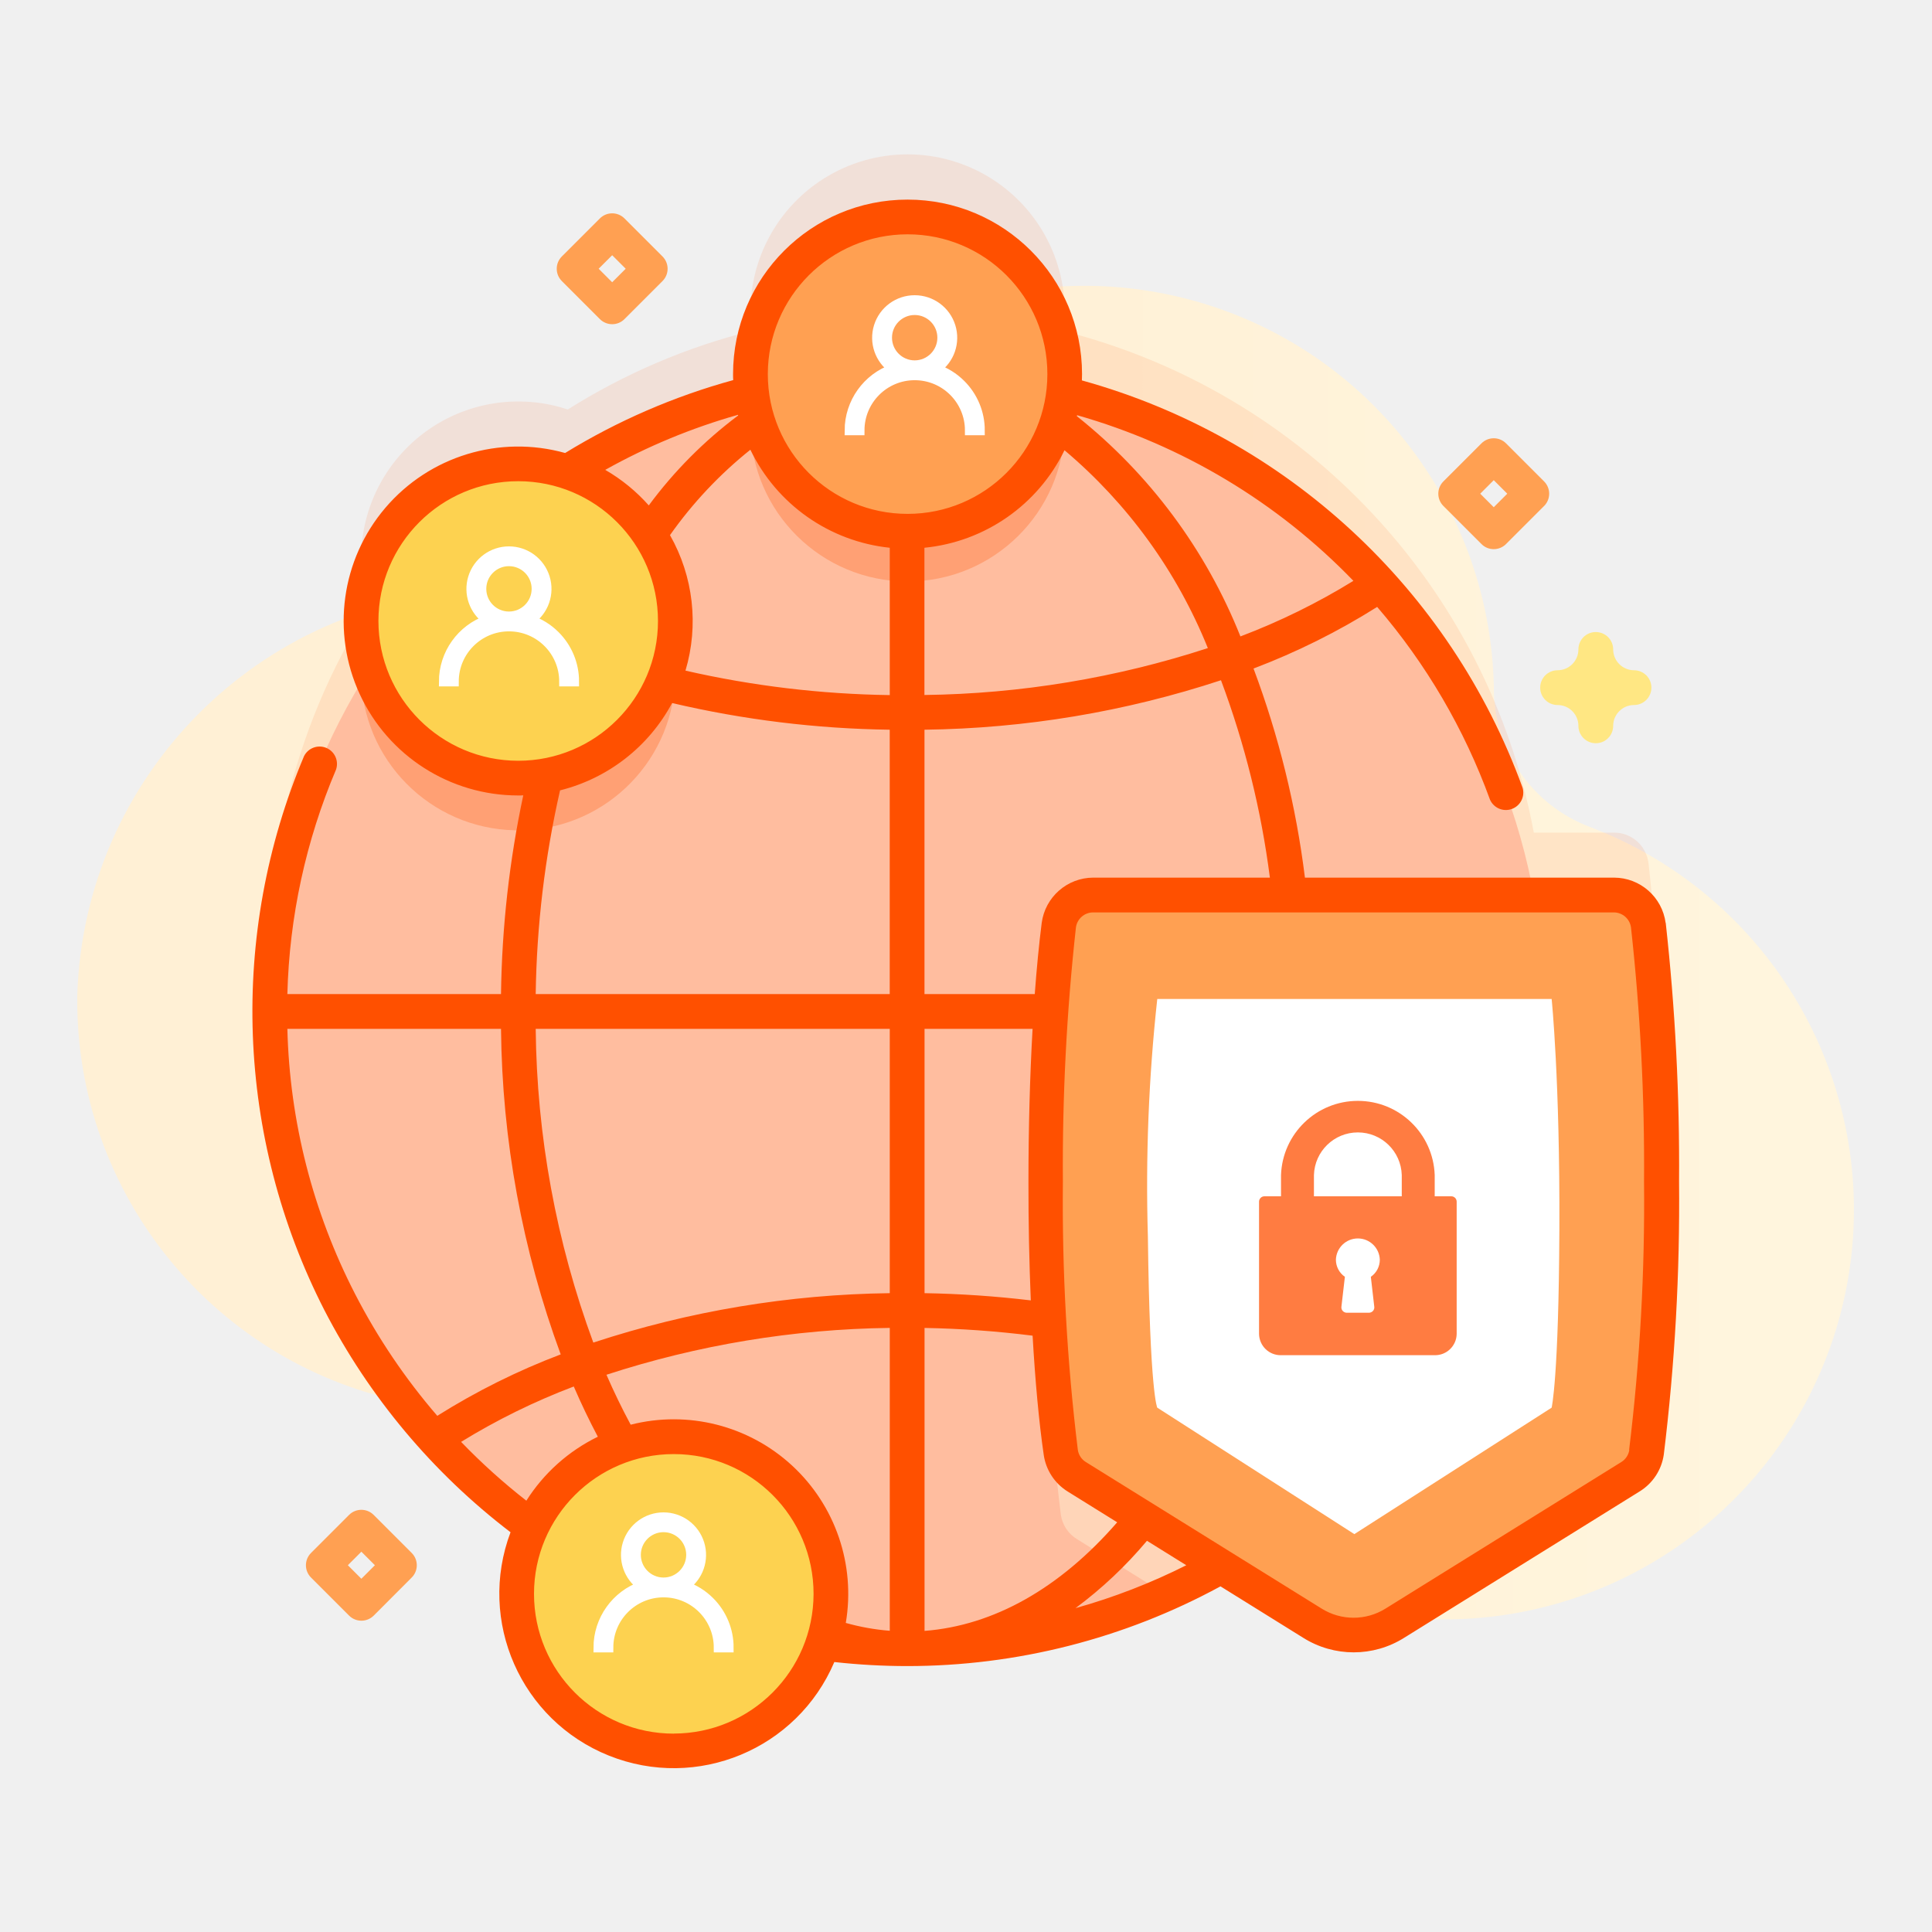
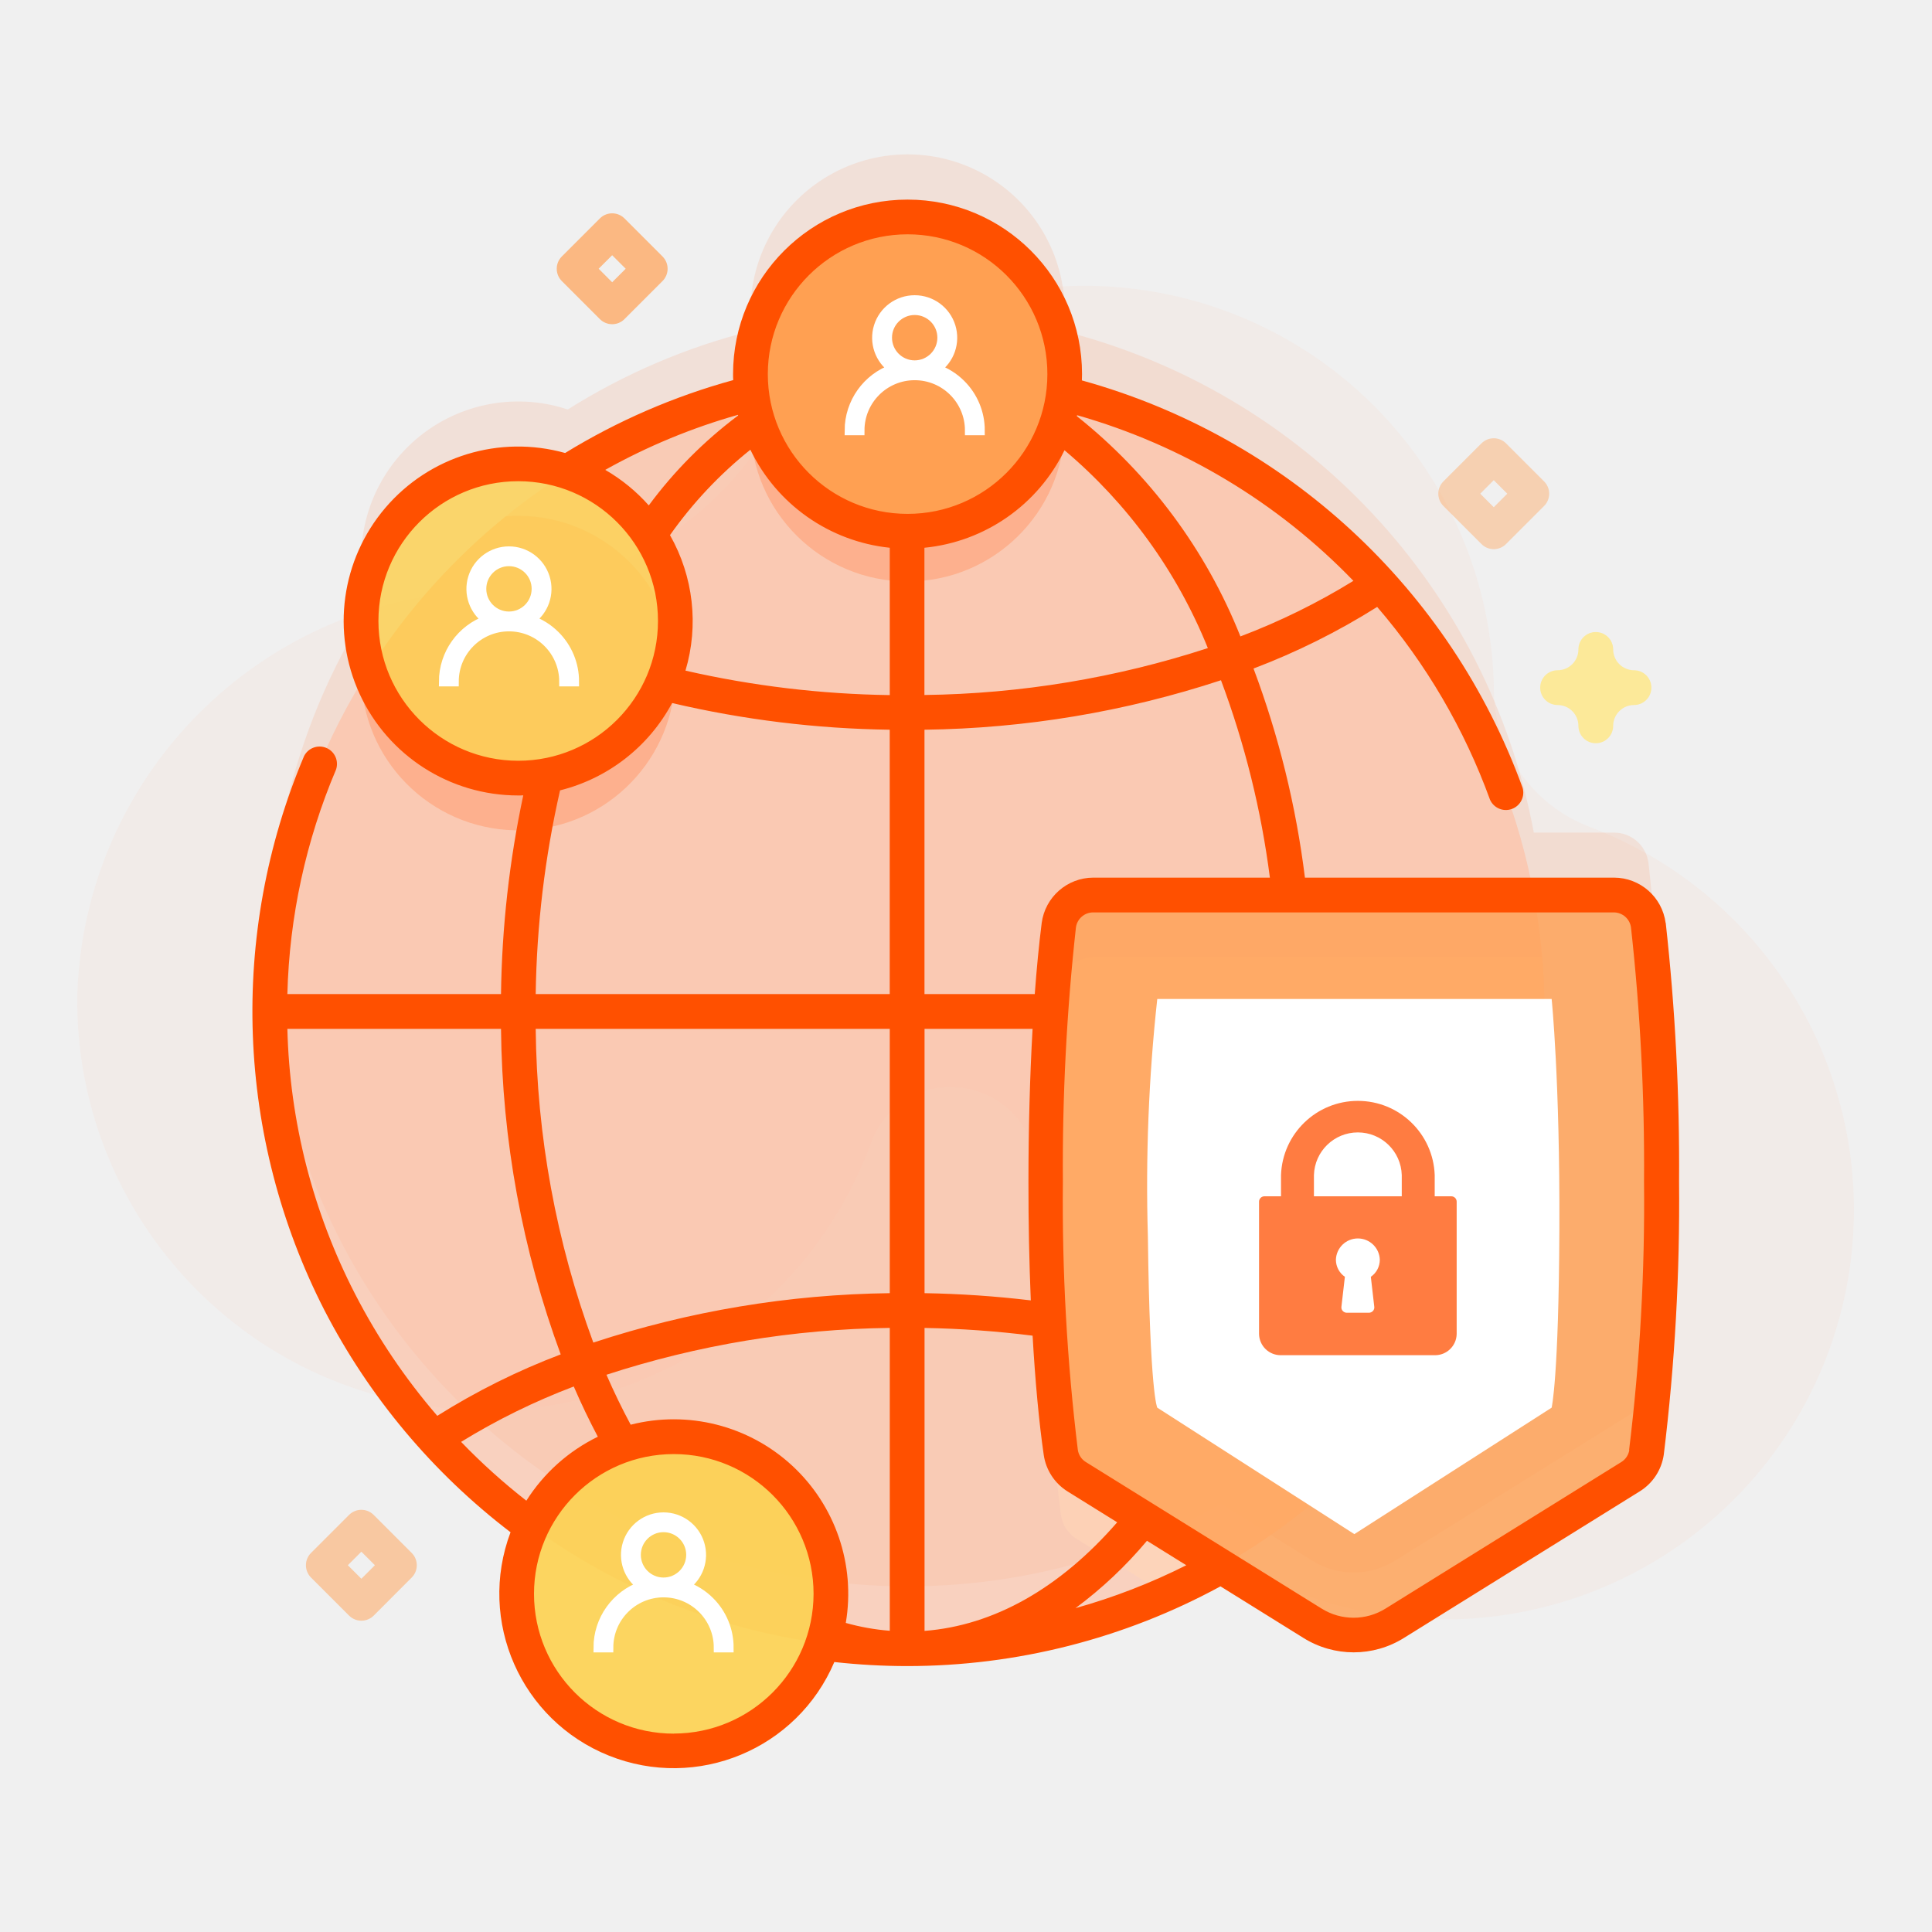
<svg xmlns="http://www.w3.org/2000/svg" version="1.1" id="ws-trust-template-illustration" class="icon" width="100" height="100" viewBox="-4 -8 100 100">
-   <defs>
-     <linearGradient id="linear-gradient" x1="0.441" y1="0.5" x2="1.689" y2="0.5" gradientUnits="objectBoundingBox">
-       <stop offset="0" stop-color="#fff0d5" />
-       <stop offset="0.001" stop-color="#fff0d5" />
-       <stop offset="0.511" stop-color="#fff6df" />
-       <stop offset="1" stop-color="#ff5000" stop-opacity="0.29" />
-     </linearGradient>
-   </defs>
  <g id="ws-trust-template-illustration" transform="translate(0 -23.5)">
-     <path id="Path_81" d="M90.823,102.353A21.156,21.156,0,0,0,78.275,89.384,7.682,7.682,0,0,1,73.32,82.3q0-.1,0-.207A21.2,21.2,0,0,0,35.06,70.005a17.3,17.3,0,0,1-13.845,7.176q-.242,0-.485.005A21.6,21.6,0,0,0,0,98.095a21.206,21.206,0,0,0,41.119,7.572,4.339,4.339,0,0,1,5.26-2.653l.082.023a4.328,4.328,0,0,1,3.152,4.512,21.205,21.205,0,1,0,41.207-5.2Z" transform="translate(0 -31.088)" fill="url(#linear-gradient)" />
-     <path id="Path_82" d="M126.826,60.158a1.792,1.792,0,0,0-1.78-1.563h-4.152A33.03,33.03,0,0,0,96.55,32.635a8.133,8.133,0,1,0-16.141-.011,32.807,32.807,0,0,0-9.517,4.071A8.133,8.133,0,0,0,60.6,46.948,32.995,32.995,0,0,0,104.7,93.34l4.736,2.945a4.04,4.04,0,0,0,4.266,0L125.9,88.7a1.79,1.79,0,0,0,.828-1.264,106.386,106.386,0,0,0,.782-14.007,112.007,112.007,0,0,0-.682-13.273Z" transform="translate(-45.504)" fill="#ff5000" opacity="0.1" />
-     <circle id="Ellipse_7" cx="32.989" cy="32.989" r="32.989" transform="translate(9.963 34.863)" fill="#ffbd9f" />
+     <path id="Path_81" class="path fill primary" d="M90.823,102.353A21.156,21.156,0,0,0,78.275,89.384,7.682,7.682,0,0,1,73.32,82.3q0-.1,0-.207A21.2,21.2,0,0,0,35.06,70.005a17.3,17.3,0,0,1-13.845,7.176q-.242,0-.485.005A21.6,21.6,0,0,0,0,98.095a21.206,21.206,0,0,0,41.119,7.572,4.339,4.339,0,0,1,5.26-2.653l.082.023a4.328,4.328,0,0,1,3.152,4.512,21.205,21.205,0,1,0,41.207-5.2Z" transform="translate(0 -31.088)" fill="#ffbd9f" opacity="0.1" />
+     <path id="Path_82" class="path fill primary" d="M126.826,60.158a1.792,1.792,0,0,0-1.78-1.563h-4.152A33.03,33.03,0,0,0,96.55,32.635a8.133,8.133,0,1,0-16.141-.011,32.807,32.807,0,0,0-9.517,4.071A8.133,8.133,0,0,0,60.6,46.948,32.995,32.995,0,0,0,104.7,93.34l4.736,2.945a4.04,4.04,0,0,0,4.266,0L125.9,88.7a1.79,1.79,0,0,0,.828-1.264,106.386,106.386,0,0,0,.782-14.007,112.007,112.007,0,0,0-.682-13.273Z" transform="translate(-45.504)" fill="#ff5000" opacity="0.1" />
+     <circle id="Ellipse_7" cx="32.989" cy="32.989" r="32.989" class="path fill primary" transform="translate(9.963 34.863)" fill="#ffbd9f" opacity="0.6" />
    <g id="Group_12" transform="translate(14.704 34.863)">
-       <path id="Path_83" d="M98.109,135.737a8.132,8.132,0,0,1-16.251.472,33.17,33.17,0,0,1,7.474-8.581c.214-.016.427-.025.644-.025A8.133,8.133,0,0,1,98.109,135.737Z" transform="translate(-81.858 -120.267)" fill="#ffa074" />
-       <path id="Path_84" d="M210.249,89.453a8.133,8.133,0,0,1-16.265,0,8.233,8.233,0,0,1,.185-1.733,33.24,33.24,0,0,1,15.9.013A8.114,8.114,0,0,1,210.249,89.453Z" transform="translate(-173.844 -86.762)" fill="#ffa074" />
-       <path id="Path_85" d="M304.877,257.629a32.994,32.994,0,0,1-19.613,30.166l-4.591-2.856a1.785,1.785,0,0,1-.829-1.263,106.293,106.293,0,0,1-.782-14.008,111.849,111.849,0,0,1,.683-13.273,1.791,1.791,0,0,1,1.778-1.565h23.235C304.838,255.752,304.877,256.687,304.877,257.629Z" transform="translate(-243.64 -224.641)" fill="#ffd5b8" />
+       <path id="Path_83" class="path fill primary" d="M98.109,135.737a8.132,8.132,0,0,1-16.251.472,33.17,33.17,0,0,1,7.474-8.581c.214-.016.427-.025.644-.025A8.133,8.133,0,0,1,98.109,135.737Z" transform="translate(-81.858 -120.267)" fill="#ffa074" opacity="0.6" />
+       <path id="Path_84" class="path fill primary" d="M210.249,89.453a8.133,8.133,0,0,1-16.265,0,8.233,8.233,0,0,1,.185-1.733,33.24,33.24,0,0,1,15.9.013A8.114,8.114,0,0,1,210.249,89.453Z" transform="translate(-173.844 -86.762)" fill="#ffa074" opacity="0.6" />
+       <path id="Path_85" class="path fill primary" d="M304.877,257.629a32.994,32.994,0,0,1-19.613,30.166l-4.591-2.856a1.785,1.785,0,0,1-.829-1.263,106.293,106.293,0,0,1-.782-14.008,111.849,111.849,0,0,1,.683-13.273,1.791,1.791,0,0,1,1.778-1.565h23.235C304.838,255.752,304.877,256.687,304.877,257.629Z" transform="translate(-243.64 -224.641)" fill="#ffd5b8" opacity="0.6" />
    </g>
-     <circle id="Ellipse_8" cx="8.133" cy="8.133" r="8.133" transform="translate(14.689 39.509)" fill="#fdd250" />
-     <circle id="Ellipse_9" cx="8.133" cy="8.133" r="8.133" transform="translate(34.844 26.729)" fill="#ffa052" />
-     <circle id="Ellipse_10" cx="8.133" cy="8.133" r="8.133" transform="translate(22.742 89.86)" fill="#fdd250" />
-     <path id="Path_89" d="M309.333,266.963a1.79,1.79,0,0,0,.828-1.264,106.384,106.384,0,0,0,.782-14.007,112.042,112.042,0,0,0-.682-13.274,1.792,1.792,0,0,0-1.78-1.563H281.528a1.792,1.792,0,0,0-1.78,1.563,112.038,112.038,0,0,0-.682,13.274,106.394,106.394,0,0,0,.782,14.007,1.79,1.79,0,0,0,.828,1.264l12.2,7.583a4.04,4.04,0,0,0,4.266,0Z" transform="translate(-228.939 -175.031)" fill="#ffa052" />
-     <path id="Path_90" d="M123.615,73.922a2.7,2.7,0,0,0-2.67-2.348h-16a47.5,47.5,0,0,0-2.661-10.823,35.815,35.815,0,0,0,6.4-3.189,32.089,32.089,0,0,1,5.839,9.974.9.9,0,0,0,1.688-.614A33.9,33.9,0,0,0,93.4,45.838c0-.109.008-.217.008-.327a9.031,9.031,0,0,0-18.063,0c0,.1,0,.208.008.311a33.684,33.684,0,0,0-8.7,3.773,9.03,9.03,0,1,0-2.436,17.726c.09,0,.179,0,.269-.007A52.791,52.791,0,0,0,63.334,77.6H52.276a31.837,31.837,0,0,1,2.518-11.616.9.9,0,0,0-1.654-.7A33.971,33.971,0,0,0,54.19,93.957a34.2,34.2,0,0,0,9.637,11.5,9.03,9.03,0,0,0,16.76,6.717,34.4,34.4,0,0,0,3.768.21,33.928,33.928,0,0,0,16.219-4.127l4.287,2.666a4.908,4.908,0,0,0,5.215,0l12.2-7.583a2.683,2.683,0,0,0,1.243-1.9,107.459,107.459,0,0,0,.791-14.136,114.057,114.057,0,0,0-.69-13.387Zm-20.482-2.348H93.99a2.7,2.7,0,0,0-2.67,2.348c-.139,1.094-.26,2.335-.359,3.68H85.253V63.918A51.132,51.132,0,0,0,100.6,61.357a45.732,45.732,0,0,1,2.531,10.217ZM70.046,99.89q-.67-1.245-1.254-2.585a49.325,49.325,0,0,1,14.665-2.425v15.677a11.865,11.865,0,0,1-2.277-.406A9.032,9.032,0,0,0,70.046,99.89Zm20.71-6.434a54.023,54.023,0,0,0-5.5-.374V79.4h5.592c-.139,2.446-.214,5.149-.214,7.911C90.631,89.437,90.674,91.511,90.756,93.457Zm-7.3-.374a51.111,51.111,0,0,0-15.344,2.558A48.328,48.328,0,0,1,65.13,79.4H83.456Zm1.8,1.8a52.3,52.3,0,0,1,5.593.4c.135,2.355.329,4.464.576,6.168a2.683,2.683,0,0,0,1.243,1.9l2.56,1.592c-2.97,3.418-6.391,5.345-9.972,5.621ZM72.081,53.845a21.605,21.605,0,0,1,4.16-4.419A9.052,9.052,0,0,0,83.456,54.5v7.626a50.706,50.706,0,0,1-10.574-1.266,9,9,0,0,0-.8-7.011ZM92.5,49.452a26.212,26.212,0,0,1,7.42,10.241,49.347,49.347,0,0,1-14.67,2.428V54.5A9.05,9.05,0,0,0,92.5,49.452Zm14.952,6.762a34.321,34.321,0,0,1-5.846,2.875,27.638,27.638,0,0,0-8.466-11.4c0-.017.008-.034.012-.05A32.053,32.053,0,0,1,107.455,56.214ZM84.379,38.276a7.235,7.235,0,1,1-7.235,7.235A7.243,7.243,0,0,1,84.379,38.276ZM75.6,47.619l.008.035a22.574,22.574,0,0,0-4.625,4.654,9.09,9.09,0,0,0-2.254-1.84A31.877,31.877,0,0,1,75.6,47.619ZM56.989,58.29a7.235,7.235,0,1,1,7.235,7.235A7.243,7.243,0,0,1,56.989,58.29Zm9.4,8.767a9.066,9.066,0,0,0,5.8-4.52,52.4,52.4,0,0,0,11.265,1.381V77.6H65.13A50.78,50.78,0,0,1,66.39,67.057ZM52.276,79.4H63.334a50.191,50.191,0,0,0,3.09,16.851,35.854,35.854,0,0,0-6.388,3.18,32.2,32.2,0,0,1-4.248-6.293A31.69,31.69,0,0,1,52.276,79.4Zm8.99,21.381A34.345,34.345,0,0,1,67.1,97.913q.581,1.344,1.246,2.6a9.092,9.092,0,0,0-3.7,3.31,32.234,32.234,0,0,1-3.378-3.044Zm11.011,15.1a7.235,7.235,0,1,1,7.235-7.235A7.243,7.243,0,0,1,72.277,115.877Zm20.784-6.489a21.67,21.67,0,0,0,3.708-3.493l2.035,1.266A31.894,31.894,0,0,1,93.061,109.388Zm28.675-8.2a.891.891,0,0,1-.414.63l-12.2,7.583a3.123,3.123,0,0,1-3.318,0l-12.2-7.583a.892.892,0,0,1-.414-.63,105.678,105.678,0,0,1-.773-13.879,112.177,112.177,0,0,1,.675-13.16.9.9,0,0,1,.888-.779h26.954a.9.9,0,0,1,.888.779,112.169,112.169,0,0,1,.675,13.16,105.6,105.6,0,0,1-.772,13.879Z" transform="translate(-41.402 -10.648)" fill="#ff5000" />
-     <path id="Path_95" d="M424.446,166.873a.9.9,0,0,1-.9-.9,1.079,1.079,0,0,0-1.078-1.078.9.9,0,1,1,0-1.8,1.079,1.079,0,0,0,1.078-1.078.9.9,0,1,1,1.8,0,1.08,1.08,0,0,0,1.078,1.078.9.9,0,0,1,0,1.8,1.08,1.08,0,0,0-1.078,1.078A.9.9,0,0,1,424.446,166.873Z" transform="translate(-345.848 -112.903)" fill="#ffe783" />
-     <path id="Path_96" d="M68.748,419.759a.9.9,0,0,1-.635-.263l-1.972-1.972a.9.9,0,0,1,0-1.27l1.972-1.972a.9.9,0,0,1,1.27,0l1.972,1.972a.9.9,0,0,1,0,1.27L69.383,419.5A.9.9,0,0,1,68.748,419.759Zm-.7-2.871.7.7.7-.7-.7-.7Z" transform="translate(-54.044 -320.372)" fill="#ffa052" />
-     <path id="Path_97" d="M395.058,110.985a.894.894,0,0,1-.635-.263l-1.972-1.972a.9.9,0,0,1,0-1.27l1.972-1.972a.9.9,0,0,1,1.27,0l1.972,1.972a.9.9,0,0,1,0,1.27l-1.972,1.972A.9.9,0,0,1,395.058,110.985Zm-.7-2.87.7.7.7-.7-.7-.7Z" transform="translate(-321.742 -67.061)" fill="#ffa052" />
-     <path id="Path_98" d="M141.018,46.163a.9.9,0,0,1-.635-.263l-1.972-1.972a.9.9,0,0,1,0-1.27l1.972-1.972a.9.9,0,0,1,1.27,0l1.972,1.972a.9.9,0,0,1,0,1.27L141.653,45.9A.894.894,0,0,1,141.018,46.163Zm-.7-2.871.7.7.7-.7-.7-.7Z" transform="translate(-113.332 -13.882)" fill="#ffa052" />
+     <circle id="Ellipse_8" cx="8.133" cy="8.133" r="8.133" class="path fill primary" transform="translate(14.689 39.509)" fill="#fdd250" opacity="0.8" />
+     <circle id="Ellipse_9" cx="8.133" cy="8.133" r="8.133" class="path fill primary" transform="translate(34.844 26.729)" fill="#ffa052" />
+     <circle id="Ellipse_10" cx="8.133" cy="8.133" r="8.133" class="path fill primary" transform="translate(22.742 89.86)" fill="#fdd250" opacity="0.9" />
+     <path id="Path_89" class="path fill primary" d="M309.333,266.963a1.79,1.79,0,0,0,.828-1.264,106.384,106.384,0,0,0,.782-14.007,112.042,112.042,0,0,0-.682-13.274,1.792,1.792,0,0,0-1.78-1.563H281.528a1.792,1.792,0,0,0-1.78,1.563,112.038,112.038,0,0,0-.682,13.274,106.394,106.394,0,0,0,.782,14.007,1.79,1.79,0,0,0,.828,1.264l12.2,7.583a4.04,4.04,0,0,0,4.266,0Z" transform="translate(-228.939 -175.031)" fill="#ffa052" opacity="0.8" />
+     <path id="Path_90" class="path fill primary" d="M123.615,73.922a2.7,2.7,0,0,0-2.67-2.348h-16a47.5,47.5,0,0,0-2.661-10.823,35.815,35.815,0,0,0,6.4-3.189,32.089,32.089,0,0,1,5.839,9.974.9.9,0,0,0,1.688-.614A33.9,33.9,0,0,0,93.4,45.838c0-.109.008-.217.008-.327a9.031,9.031,0,0,0-18.063,0c0,.1,0,.208.008.311a33.684,33.684,0,0,0-8.7,3.773,9.03,9.03,0,1,0-2.436,17.726c.09,0,.179,0,.269-.007A52.791,52.791,0,0,0,63.334,77.6H52.276a31.837,31.837,0,0,1,2.518-11.616.9.9,0,0,0-1.654-.7A33.971,33.971,0,0,0,54.19,93.957a34.2,34.2,0,0,0,9.637,11.5,9.03,9.03,0,0,0,16.76,6.717,34.4,34.4,0,0,0,3.768.21,33.928,33.928,0,0,0,16.219-4.127l4.287,2.666a4.908,4.908,0,0,0,5.215,0l12.2-7.583a2.683,2.683,0,0,0,1.243-1.9,107.459,107.459,0,0,0,.791-14.136,114.057,114.057,0,0,0-.69-13.387Zm-20.482-2.348H93.99a2.7,2.7,0,0,0-2.67,2.348c-.139,1.094-.26,2.335-.359,3.68H85.253V63.918A51.132,51.132,0,0,0,100.6,61.357a45.732,45.732,0,0,1,2.531,10.217ZM70.046,99.89q-.67-1.245-1.254-2.585a49.325,49.325,0,0,1,14.665-2.425v15.677a11.865,11.865,0,0,1-2.277-.406A9.032,9.032,0,0,0,70.046,99.89Zm20.71-6.434a54.023,54.023,0,0,0-5.5-.374V79.4h5.592c-.139,2.446-.214,5.149-.214,7.911C90.631,89.437,90.674,91.511,90.756,93.457Zm-7.3-.374a51.111,51.111,0,0,0-15.344,2.558A48.328,48.328,0,0,1,65.13,79.4H83.456Zm1.8,1.8a52.3,52.3,0,0,1,5.593.4c.135,2.355.329,4.464.576,6.168a2.683,2.683,0,0,0,1.243,1.9l2.56,1.592c-2.97,3.418-6.391,5.345-9.972,5.621ZM72.081,53.845a21.605,21.605,0,0,1,4.16-4.419A9.052,9.052,0,0,0,83.456,54.5v7.626a50.706,50.706,0,0,1-10.574-1.266,9,9,0,0,0-.8-7.011ZM92.5,49.452a26.212,26.212,0,0,1,7.42,10.241,49.347,49.347,0,0,1-14.67,2.428V54.5A9.05,9.05,0,0,0,92.5,49.452Zm14.952,6.762a34.321,34.321,0,0,1-5.846,2.875,27.638,27.638,0,0,0-8.466-11.4c0-.017.008-.034.012-.05A32.053,32.053,0,0,1,107.455,56.214ZM84.379,38.276a7.235,7.235,0,1,1-7.235,7.235A7.243,7.243,0,0,1,84.379,38.276ZM75.6,47.619l.008.035a22.574,22.574,0,0,0-4.625,4.654,9.09,9.09,0,0,0-2.254-1.84A31.877,31.877,0,0,1,75.6,47.619ZM56.989,58.29a7.235,7.235,0,1,1,7.235,7.235A7.243,7.243,0,0,1,56.989,58.29Zm9.4,8.767a9.066,9.066,0,0,0,5.8-4.52,52.4,52.4,0,0,0,11.265,1.381V77.6H65.13A50.78,50.78,0,0,1,66.39,67.057ZM52.276,79.4H63.334a50.191,50.191,0,0,0,3.09,16.851,35.854,35.854,0,0,0-6.388,3.18,32.2,32.2,0,0,1-4.248-6.293A31.69,31.69,0,0,1,52.276,79.4Zm8.99,21.381A34.345,34.345,0,0,1,67.1,97.913q.581,1.344,1.246,2.6a9.092,9.092,0,0,0-3.7,3.31,32.234,32.234,0,0,1-3.378-3.044Zm11.011,15.1a7.235,7.235,0,1,1,7.235-7.235A7.243,7.243,0,0,1,72.277,115.877Zm20.784-6.489a21.67,21.67,0,0,0,3.708-3.493l2.035,1.266A31.894,31.894,0,0,1,93.061,109.388Zm28.675-8.2a.891.891,0,0,1-.414.63l-12.2,7.583a3.123,3.123,0,0,1-3.318,0l-12.2-7.583a.892.892,0,0,1-.414-.63,105.678,105.678,0,0,1-.773-13.879,112.177,112.177,0,0,1,.675-13.16.9.9,0,0,1,.888-.779h26.954a.9.9,0,0,1,.888.779,112.169,112.169,0,0,1,.675,13.16,105.6,105.6,0,0,1-.772,13.879Z" transform="translate(-41.402 -10.648)" fill="#ff5000" />
+     <path id="Path_95" class="path fill primary" d="M424.446,166.873a.9.9,0,0,1-.9-.9,1.079,1.079,0,0,0-1.078-1.078.9.9,0,1,1,0-1.8,1.079,1.079,0,0,0,1.078-1.078.9.9,0,1,1,1.8,0,1.08,1.08,0,0,0,1.078,1.078.9.9,0,0,1,0,1.8,1.08,1.08,0,0,0-1.078,1.078A.9.9,0,0,1,424.446,166.873Z" transform="translate(-345.848 -112.903)" fill="#ffe783" opacity="0.8" />/&gt;
+         <path id="Path_96" class="path fill primary" d="M68.748,419.759a.9.9,0,0,1-.635-.263l-1.972-1.972a.9.9,0,0,1,0-1.27l1.972-1.972a.9.9,0,0,1,1.27,0l1.972,1.972a.9.9,0,0,1,0,1.27L69.383,419.5A.9.9,0,0,1,68.748,419.759Zm-.7-2.871.7.7.7-.7-.7-.7Z" transform="translate(-54.044 -320.372)" fill="#ffa052" opacity="0.5" />
+     <path id="Path_97" class="path fill primary" d="M395.058,110.985a.894.894,0,0,1-.635-.263l-1.972-1.972a.9.9,0,0,1,0-1.27l1.972-1.972a.9.9,0,0,1,1.27,0l1.972,1.972a.9.9,0,0,1,0,1.27l-1.972,1.972A.9.9,0,0,1,395.058,110.985Zm-.7-2.87.7.7.7-.7-.7-.7Z" transform="translate(-321.742 -67.061)" fill="#ffa052" opacity="0.4" />
+     <path id="Path_98" class="path fill primary" d="M141.018,46.163a.9.9,0,0,1-.635-.263l-1.972-1.972a.9.9,0,0,1,0-1.27l1.972-1.972a.9.9,0,0,1,1.27,0l1.972,1.972a.9.9,0,0,1,0,1.27L141.653,45.9A.894.894,0,0,1,141.018,46.163Zm-.7-2.871.7.7.7-.7-.7-.7Z" transform="translate(-113.332 -13.882)" fill="#ffa052" opacity="0.7" />
    <path id="Path_99" d="M55.9,67.206a88.953,88.953,0,0,0-.486,12.284c.1,8.168.486,8.87.486,8.87l10.2,6.546L76.313,88.36s.368-1.521.4-9.238-.4-11.916-.4-11.916Z" fill="#fff" />
    <g id="lock" transform="translate(-2.832 72.487)">
      <g id="Group_13" transform="translate(64)">
-         <path id="Path_100" d="M73.944,4.933h-.852v-1.1a3.98,3.98,0,0,0-7.955,0v1.1h-.852A.279.279,0,0,0,64,5.207v6.851a1.118,1.118,0,0,0,1.137,1.1h7.956a1.118,1.118,0,0,0,1.136-1.1V5.207A.279.279,0,0,0,73.944,4.933Zm-3.979,5.724a.268.268,0,0,1-.071.213.289.289,0,0,1-.212.091H68.546a.289.289,0,0,1-.212-.091.268.268,0,0,1-.071-.213L68.443,9.1a1.072,1.072,0,0,1-.465-.882,1.137,1.137,0,0,1,2.273,0,1.072,1.072,0,0,1-.465.882Zm1.422-5.724H66.841v-1.1a2.274,2.274,0,0,1,4.546,0Z" transform="translate(-64)" fill="#ff7c41" />
+         <path id="Path_100" class="path fill primary" d="M73.944,4.933h-.852v-1.1a3.98,3.98,0,0,0-7.955,0v1.1h-.852A.279.279,0,0,0,64,5.207v6.851a1.118,1.118,0,0,0,1.137,1.1h7.956a1.118,1.118,0,0,0,1.136-1.1V5.207A.279.279,0,0,0,73.944,4.933Zm-3.979,5.724a.268.268,0,0,1-.071.213.289.289,0,0,1-.212.091H68.546a.289.289,0,0,1-.212-.091.268.268,0,0,1-.071-.213L68.443,9.1a1.072,1.072,0,0,1-.465-.882,1.137,1.137,0,0,1,2.273,0,1.072,1.072,0,0,1-.465.882Zm1.422-5.724H66.841v-1.1a2.274,2.274,0,0,1,4.546,0Z" transform="translate(-64)" fill="#ff7c41" />
      </g>
    </g>
    <g id="user-icon" transform="translate(18.968 44.027)">
      <g id="Group_14" transform="translate(0)">
        <path id="Path_101" d="M5.763,4.365a3.363,3.363,0,0,0-1.283-.8,1.952,1.952,0,1,0-2.209,0A3.381,3.381,0,0,0,0,6.752H.527a2.848,2.848,0,0,1,5.7,0h.527A3.354,3.354,0,0,0,5.763,4.365ZM3.376,3.376A1.424,1.424,0,1,1,4.8,1.952,1.426,1.426,0,0,1,3.376,3.376Z" transform="translate(0)" fill="#fff" stroke="#fff" stroke-width="0.5" />
      </g>
    </g>
    <g id="user-icon-2" transform="translate(39.968 31.027)">
      <g id="Group_14-2" transform="translate(0)">
        <path id="Path_101-2" d="M5.763,4.365a3.363,3.363,0,0,0-1.283-.8,1.952,1.952,0,1,0-2.209,0A3.381,3.381,0,0,0,0,6.752H.527a2.848,2.848,0,0,1,5.7,0h.527A3.354,3.354,0,0,0,5.763,4.365ZM3.376,3.376A1.424,1.424,0,1,1,4.8,1.952,1.426,1.426,0,0,1,3.376,3.376Z" transform="translate(0)" fill="#fff" stroke="#fff" stroke-width="0.5" />
      </g>
    </g>
    <g id="user-icon-3" transform="translate(26.968 94.027)">
      <g id="Group_14-3" transform="translate(0)">
        <path id="Path_101-3" d="M5.763,4.365a3.363,3.363,0,0,0-1.283-.8,1.952,1.952,0,1,0-2.209,0A3.381,3.381,0,0,0,0,6.752H.527a2.848,2.848,0,0,1,5.7,0h.527A3.354,3.354,0,0,0,5.763,4.365ZM3.376,3.376A1.424,1.424,0,1,1,4.8,1.952,1.426,1.426,0,0,1,3.376,3.376Z" transform="translate(0)" fill="#fff" stroke="#fff" stroke-width="0.5" />
      </g>
    </g>
  </g>
</svg>
